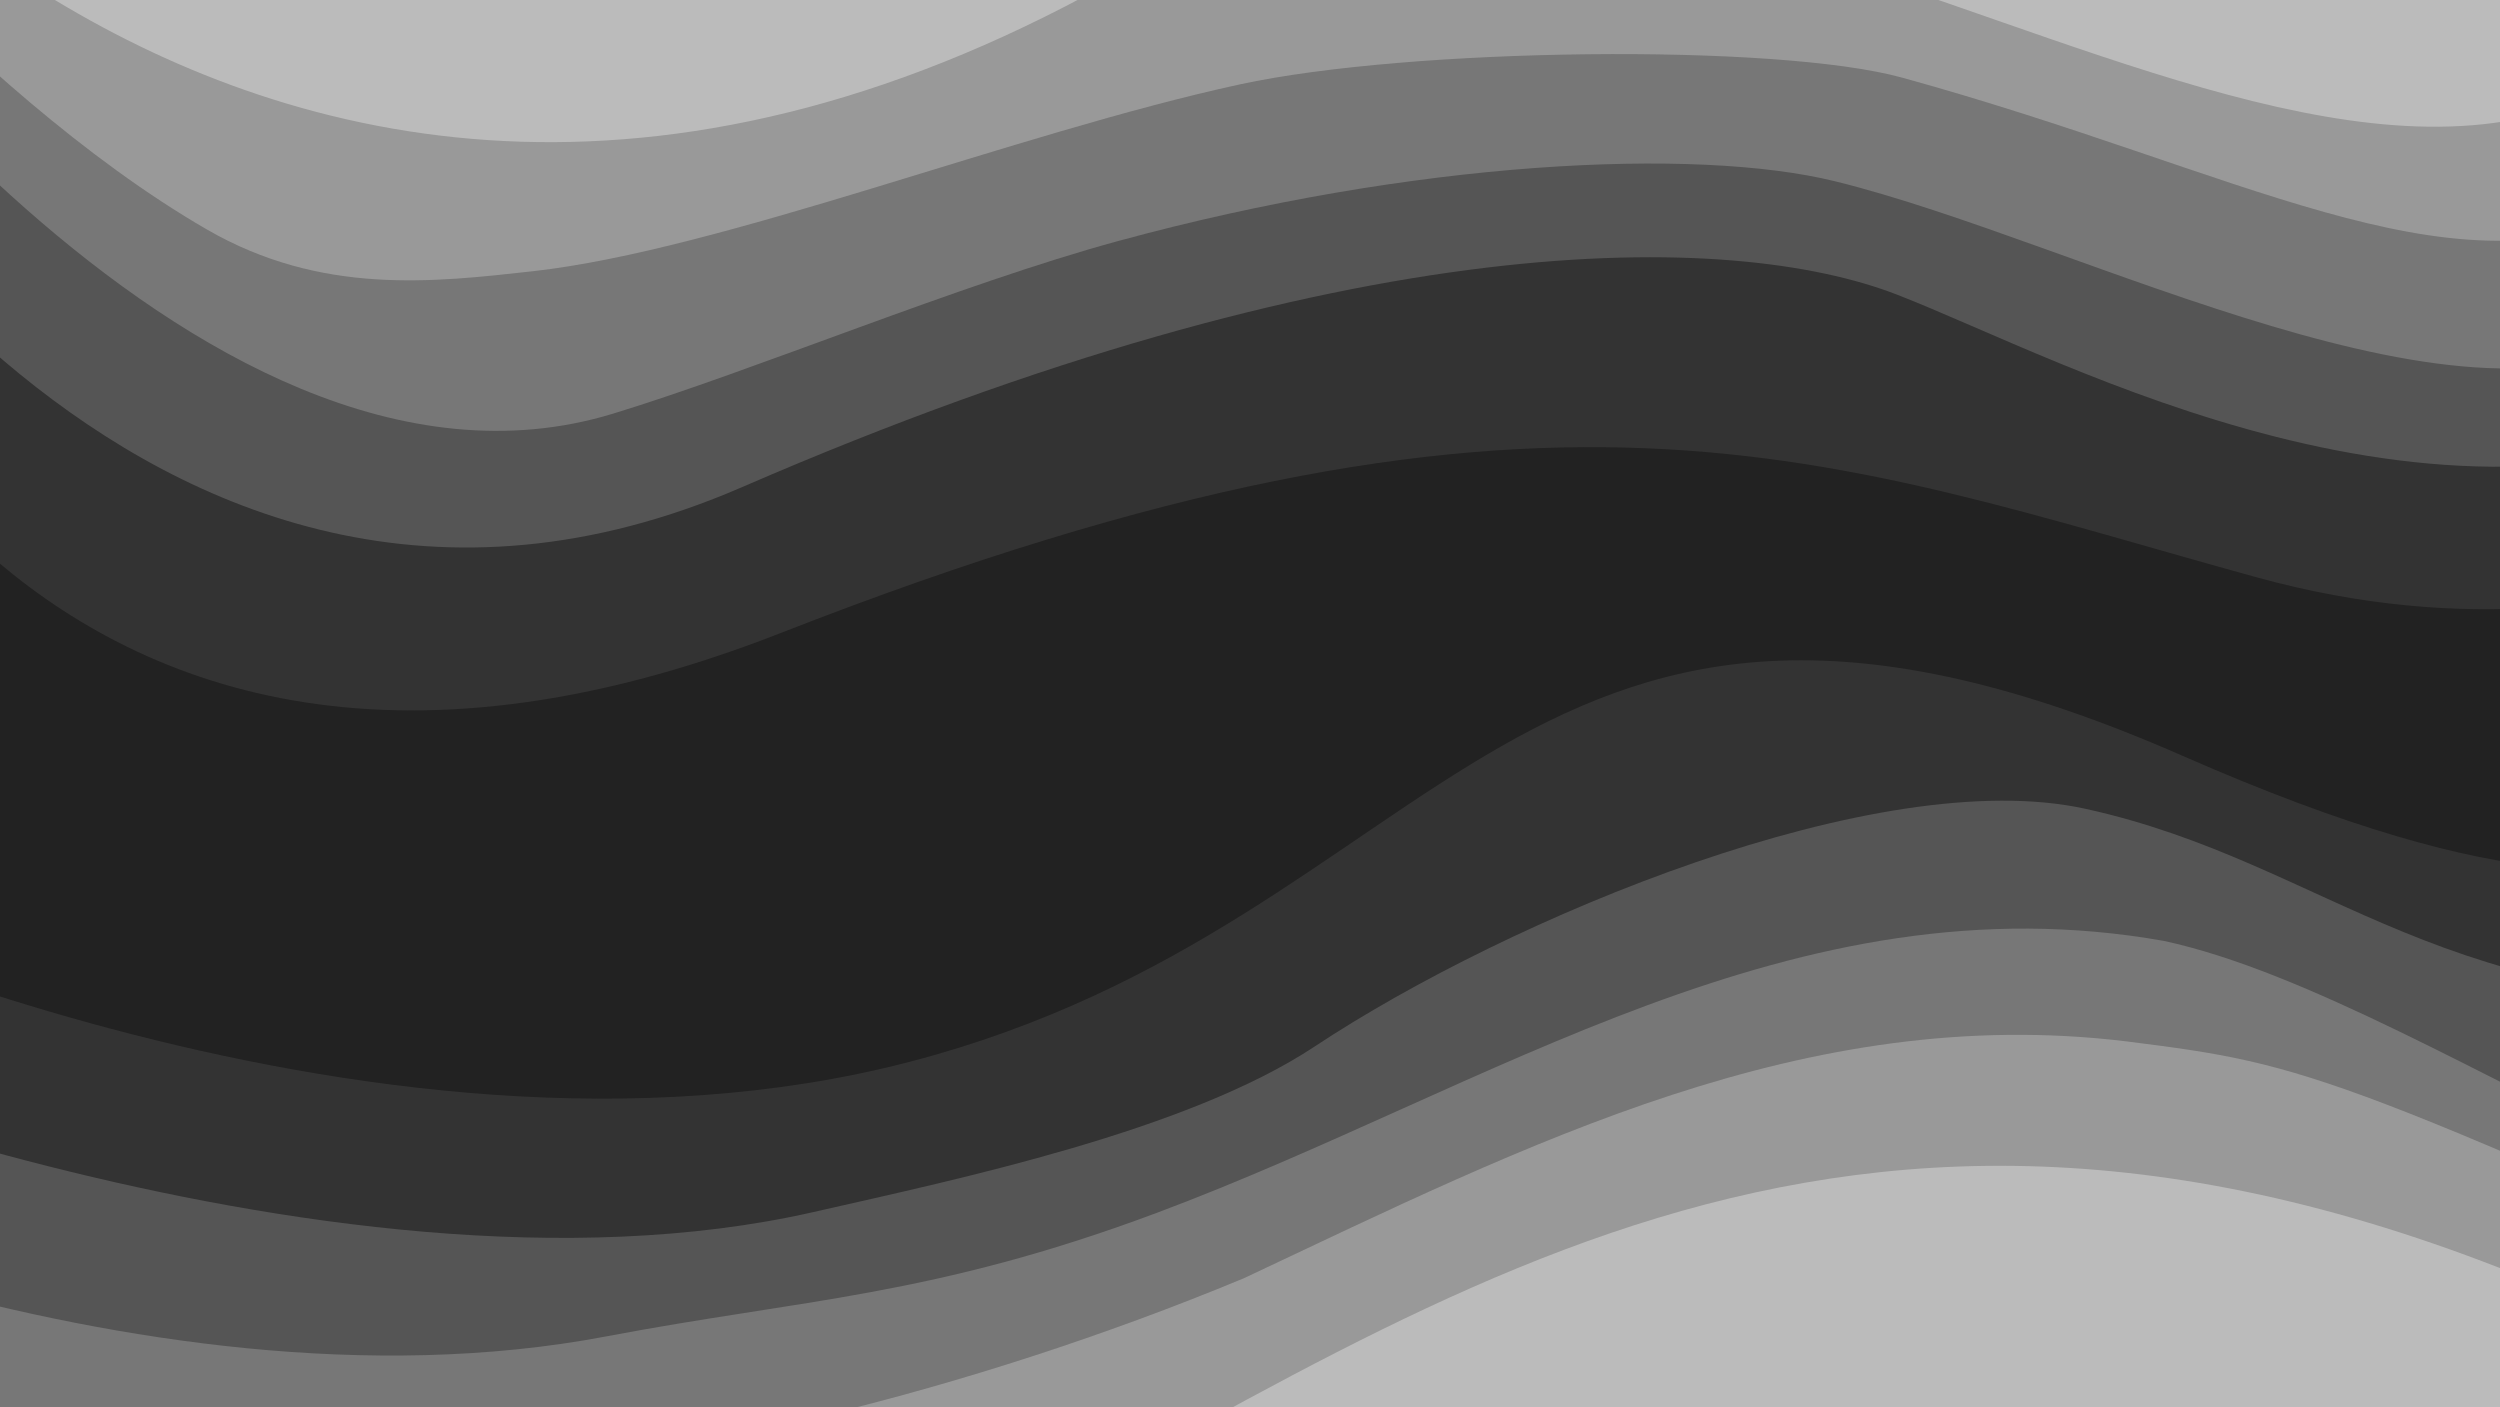
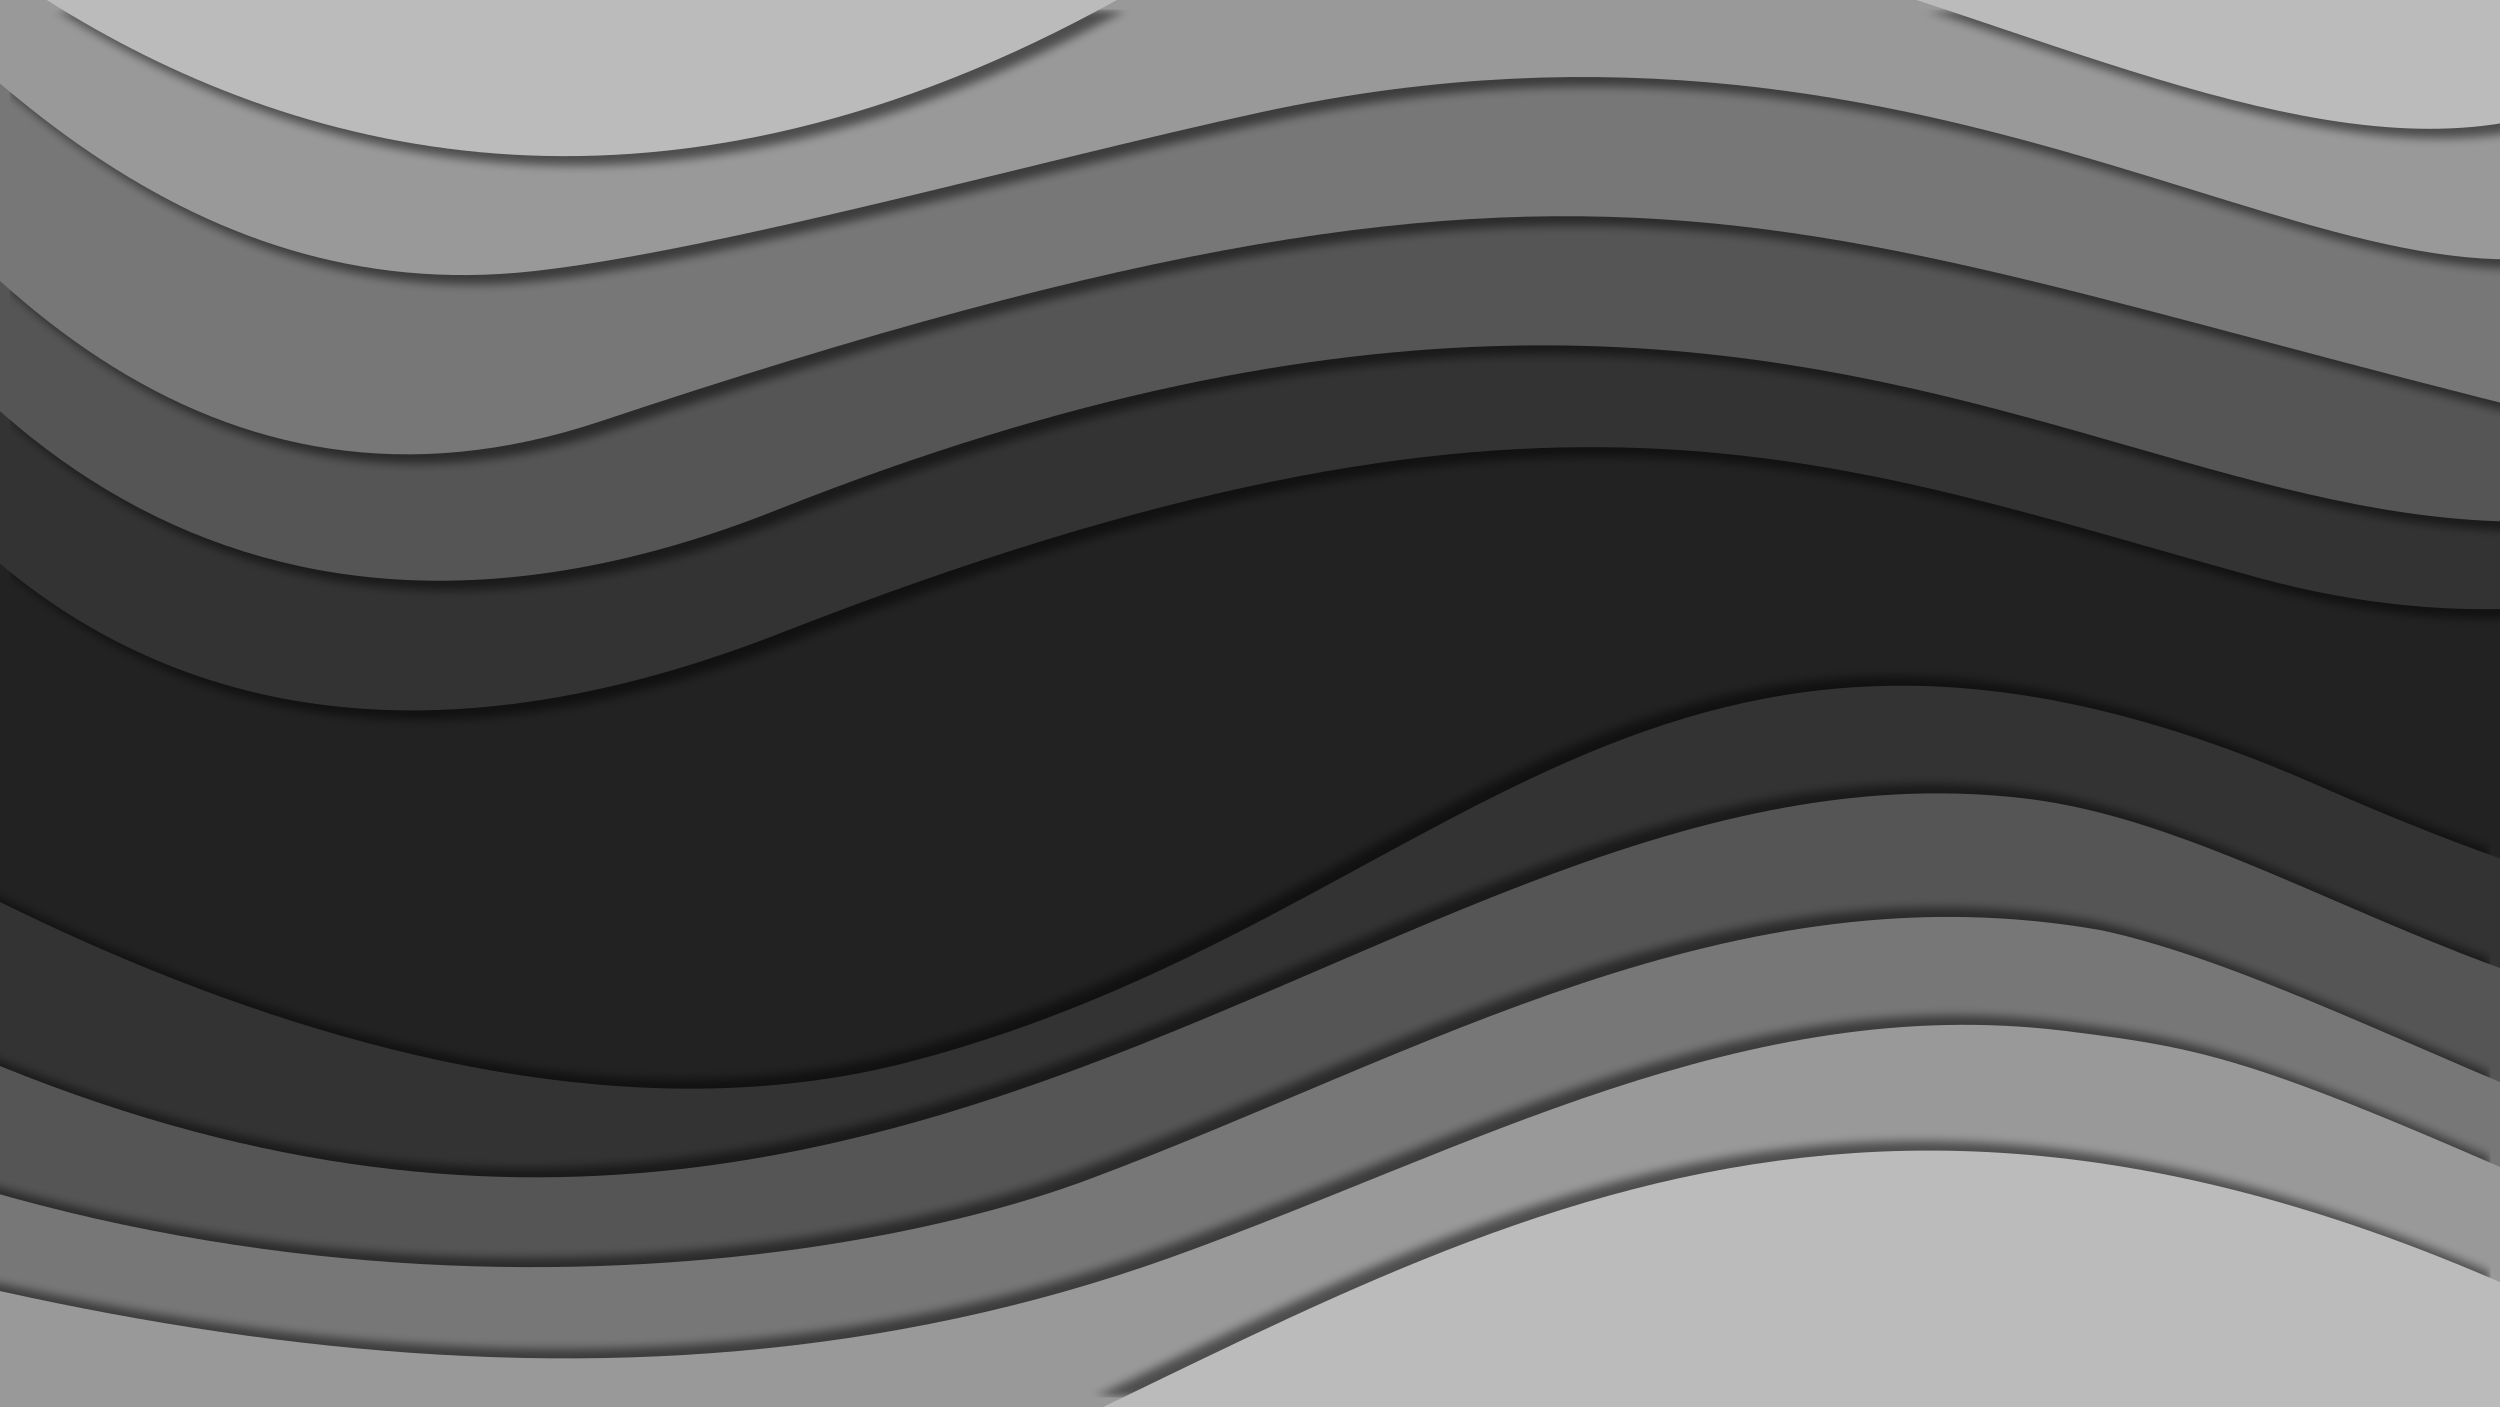
- <svg xmlns="http://www.w3.org/2000/svg" width="1600mm" height="900mm" viewBox="0 0 1600 900" version="1.1" id="svg1">
-   <defs id="defs1" />
+ <svg xmlns="http://www.w3.org/2000/svg" width="1600mm" height="900mm" viewBox="0 0 1600 900" version="1.1" id="svg1" xml:space="preserve">
+   <defs id="defs1">
+     <filter style="color-interpolation-filters:sRGB;" id="filter11" x="-0.014" y="-0.017" width="1.041" height="1.047">
+       <feFlood result="flood" in="SourceGraphic" flood-opacity="0.498" flood-color="rgb(0,0,0)" id="feFlood10" />
+       <feGaussianBlur result="blur" in="SourceGraphic" stdDeviation="3" id="feGaussianBlur10" />
+       <feOffset result="offset" in="blur" dx="6" dy="6" id="feOffset10" />
+       <feComposite result="comp1" operator="in" in="flood" in2="offset" id="feComposite10" />
+       <feComposite result="comp2" operator="over" in="SourceGraphic" in2="comp1" id="feComposite11" />
+     </filter>
+     <filter style="color-interpolation-filters:sRGB;" id="filter2" x="-0.004" y="-0.013" width="1.01" height="1.038">
+       <feFlood result="flood" in="SourceGraphic" flood-opacity="0.498" flood-color="rgb(0,0,0)" id="feFlood1" />
+       <feGaussianBlur result="blur" in="SourceGraphic" stdDeviation="3" id="feGaussianBlur1" />
+       <feOffset result="offset" in="blur" dx="6" dy="6" id="feOffset1" />
+       <feComposite result="comp1" operator="in" in="flood" in2="offset" id="feComposite1" />
+       <feComposite result="comp2" operator="over" in="SourceGraphic" in2="comp1" id="feComposite2" />
+     </filter>
+     <filter style="color-interpolation-filters:sRGB;" id="filter4" x="-0.003" y="-0.014" width="1.01" height="1.04">
+       <feFlood result="flood" in="SourceGraphic" flood-opacity="0.498" flood-color="rgb(0,0,0)" id="feFlood2" />
+       <feGaussianBlur result="blur" in="SourceGraphic" stdDeviation="3" id="feGaussianBlur2" />
+       <feOffset result="offset" in="blur" dx="6" dy="6" id="feOffset2" />
+       <feComposite result="comp1" operator="in" in="flood" in2="offset" id="feComposite3" />
+       <feComposite result="comp2" operator="over" in="SourceGraphic" in2="comp1" id="feComposite4" />
+     </filter>
+     <filter style="color-interpolation-filters:sRGB;" id="filter6" x="-0.004" y="-0.015" width="1.01" height="1.042">
+       <feFlood result="flood" in="SourceGraphic" flood-opacity="0.498" flood-color="rgb(0,0,0)" id="feFlood4" />
+       <feGaussianBlur result="blur" in="SourceGraphic" stdDeviation="3" id="feGaussianBlur4" />
+       <feOffset result="offset" in="blur" dx="6" dy="6" id="feOffset4" />
+       <feComposite result="comp1" operator="in" in="flood" in2="offset" id="feComposite5" />
+       <feComposite result="comp2" operator="over" in="SourceGraphic" in2="comp1" id="feComposite6" />
+     </filter>
+     <filter style="color-interpolation-filters:sRGB;" id="filter8" x="-0.004" y="-0.017" width="1.01" height="1.049">
+       <feFlood result="flood" in="SourceGraphic" flood-opacity="0.498" flood-color="rgb(0,0,0)" id="feFlood6" />
+       <feGaussianBlur result="blur" in="SourceGraphic" stdDeviation="3" id="feGaussianBlur6" />
+       <feOffset result="offset" in="blur" dx="6" dy="6" id="feOffset6" />
+       <feComposite result="comp1" operator="in" in="flood" in2="offset" id="feComposite7" />
+       <feComposite result="comp2" operator="over" in="SourceGraphic" in2="comp1" id="feComposite8" />
+     </filter>
+     <filter style="color-interpolation-filters:sRGB;" id="filter12" x="-0.003" y="-0.014" width="1.01" height="1.04">
+       <feFlood result="flood" in="SourceGraphic" flood-opacity="0.498" flood-color="rgb(0,0,0)" id="feFlood8" />
+       <feGaussianBlur result="blur" in="SourceGraphic" stdDeviation="3" id="feGaussianBlur8" />
+       <feOffset result="offset" in="blur" dx="6" dy="6" id="feOffset8" />
+       <feComposite result="comp1" operator="in" in="flood" in2="offset" id="feComposite9" />
+       <feComposite result="comp2" operator="over" in="SourceGraphic" in2="comp1" id="feComposite12" />
+     </filter>
+     <filter style="color-interpolation-filters:sRGB;" id="filter15" x="-0.005" y="-0.027" width="1.008" height="1.041">
+       <feFlood result="flood" in="SourceGraphic" flood-opacity="0.498" flood-color="rgb(0,0,0)" id="feFlood14" />
+       <feGaussianBlur result="blur" in="SourceGraphic" stdDeviation="3" id="feGaussianBlur14" />
+       <feOffset result="offset" in="blur" dx="-6" dy="-6" id="feOffset14" />
+       <feComposite result="comp1" operator="in" in="flood" in2="offset" id="feComposite14" />
+       <feComposite result="comp2" operator="over" in="SourceGraphic" in2="comp1" id="feComposite15" />
+     </filter>
+     <filter style="color-interpolation-filters:sRGB;" id="filter17" x="-0.006" y="-0.025" width="1.009" height="1.039">
+       <feFlood result="flood" in="SourceGraphic" flood-opacity="0.498" flood-color="rgb(0,0,0)" id="feFlood15" />
+       <feGaussianBlur result="blur" in="SourceGraphic" stdDeviation="3" id="feGaussianBlur15" />
+       <feOffset result="offset" in="blur" dx="-6" dy="-6" id="feOffset15" />
+       <feComposite result="comp1" operator="in" in="flood" in2="offset" id="feComposite16" />
+       <feComposite result="comp2" operator="over" in="SourceGraphic" in2="comp1" id="feComposite17" />
+     </filter>
+     <filter style="color-interpolation-filters:sRGB;" id="filter19" x="-0.006" y="-0.025" width="1.009" height="1.039">
+       <feFlood result="flood" in="SourceGraphic" flood-opacity="0.498" flood-color="rgb(0,0,0)" id="feFlood17" />
+       <feGaussianBlur result="blur" in="SourceGraphic" stdDeviation="3" id="feGaussianBlur17" />
+       <feOffset result="offset" in="blur" dx="-6" dy="-6" id="feOffset17" />
+       <feComposite result="comp1" operator="in" in="flood" in2="offset" id="feComposite18" />
+       <feComposite result="comp2" operator="over" in="SourceGraphic" in2="comp1" id="feComposite19" />
+     </filter>
+     <filter style="color-interpolation-filters:sRGB;" id="filter21" x="-0.006" y="-0.024" width="1.009" height="1.037">
+       <feFlood result="flood" in="SourceGraphic" flood-opacity="0.498" flood-color="rgb(0,0,0)" id="feFlood19" />
+       <feGaussianBlur result="blur" in="SourceGraphic" stdDeviation="3" id="feGaussianBlur19" />
+       <feOffset result="offset" in="blur" dx="-6" dy="-6" id="feOffset19" />
+       <feComposite result="comp1" operator="in" in="flood" in2="offset" id="feComposite20" />
+       <feComposite result="comp2" operator="over" in="SourceGraphic" in2="comp1" id="feComposite21" />
+     </filter>
+     <filter style="color-interpolation-filters:sRGB;" id="filter23" x="-0.006" y="-0.022" width="1.009" height="1.035">
+       <feFlood result="flood" in="SourceGraphic" flood-opacity="0.498" flood-color="rgb(0,0,0)" id="feFlood21" />
+       <feGaussianBlur result="blur" in="SourceGraphic" stdDeviation="3" id="feGaussianBlur21" />
+       <feOffset result="offset" in="blur" dx="-6" dy="-6" id="feOffset21" />
+       <feComposite result="comp1" operator="in" in="flood" in2="offset" id="feComposite22" />
+       <feComposite result="comp2" operator="over" in="SourceGraphic" in2="comp1" id="feComposite23" />
+     </filter>
+   </defs>
  <g id="layer7">
    <rect style="fill:#222222;fill-opacity:1;stroke-width:0.265" id="rect10" width="1700.168" height="998.586" x="-46.873" y="-47.046" />
  </g>
  <g id="layer1" style="display:inline">
-     <path style="fill:#333333;fill-opacity:1;stroke-width:0.265" d="m -144.719,150.66 c 0,0 142.675,450.781 644.27,254.505 491.211,-192.213 669.699,-111.379 945.048,-35.595 267.713,73.682 437.819,-76.529 437.819,-76.529 L 1724.021,-61.131 -116.243,-87.827 Z" id="path1" />
-     <path style="fill:#333333;fill-opacity:1;stroke-width:0.265" d="m -177.975,569.271 c 0,0 411.123,201.112 759.954,110.345 348.831,-90.767 389.766,-382.647 815.126,-195.773 425.361,186.874 327.474,-62.291 469.854,71.19 142.38,133.481 71.19,471.634 71.19,471.634 l -2142.821,-23.137 z" id="path2" />
+     <path style="fill:#333333;fill-opacity:1;stroke-width:0.265;filter:url(#filter2)" d="m -144.719,150.66 c 0,0 142.675,450.781 644.27,254.505 491.211,-192.213 669.699,-111.379 945.048,-35.595 267.713,73.682 437.819,-76.529 437.819,-76.529 L 1724.021,-61.131 -116.243,-87.827 Z" id="path1" />
+     <path style="fill:#333333;fill-opacity:1;stroke-width:0.265;filter:url(#filter23)" d="m -181.483,471.05 c 0,0 414.631,299.333 763.462,208.566 348.831,-90.767 476.582,-363.63 901.943,-176.756 425.361,186.874 253.887,-35.006 396.267,98.475 142.38,133.481 57.961,425.332 57.961,425.332 l -2142.821,-23.137 z" id="path2" />
  </g>
  <g id="layer2" style="display:inline">
-     <path style="fill:#555555;fill-opacity:1;stroke-width:0.265" d="m -157.177,40.315 c 0,0 242.302,440.533 632.068,271.457 389.766,-169.076 633.383,-164.389 739.454,-123.108 108.368,42.174 349.498,177.346 564.848,68.781 215.35,-108.565 14.238,-363.069 14.238,-363.069 l -1938.15,-33.815 z" id="path3" />
-     <path style="fill:#555555;fill-opacity:1;stroke-width:0.265" d="m -222.469,663.598 c 0,0 428.703,183.639 743.046,112.124 94.354,-21.466 239.292,-51.99 320.734,-105.913 124.325,-82.318 361.189,-181.334 493.503,-152.151 157.812,34.807 227.808,135.261 471.634,121.023 128.281,-7.491 156.618,44.494 156.618,44.494 l 30.256,380.867 -2230.029,-37.375 z" id="path4" />
+     <path style="fill:#555555;fill-opacity:1;stroke-width:0.265;filter:url(#filter4)" d="M -157.177,40.315 C -65.826,244.817 136.142,469.773 497.145,326.388 1249.851,27.426 1429.689,480.672 1825.29,281.237 c 215.35,-108.565 -31.859,-386.861 -31.859,-386.861 l -1938.15,-33.815 z" id="path3" />
+     <path style="fill:#555555;fill-opacity:1;stroke-width:0.265;filter:url(#filter21)" d="M -251.633,546.937 C 516.743,1054.884 852.637,459.683 1295.126,510.912 c 157.812,18.271 312.144,156.759 551.009,155.75 128.499,-0.543 77.243,9.767 77.243,9.767 l 30.256,380.867 -2230.029,-37.375 z" id="path4" />
  </g>
  <g id="layer3" style="display:inline">
-     <path style="fill:#777777;fill-opacity:1;stroke-width:0.265" d="m -157.177,-59.351 c 0,0 279.886,406.424 549.479,324.104 90.901,-27.756 221.559,-82.725 322.86,-110.375 190.369,-51.961 370.054,-60.262 459.138,-38.393 158.461,38.899 410.901,177.055 526.585,93.407 115.684,-83.648 110.345,-343.492 110.345,-343.492 l -1970.185,-56.952 z" id="path5" />
-     <path style="fill:#777777;fill-opacity:1;stroke-width:0.265" d="m -263.403,747.246 c 0,0 346.457,165.978 651.442,108.044 125.604,-23.86 208.892,-25.403 352.643,-79.188 213.623,-79.928 407.5,-215.927 644.232,-173.913 181.535,39.155 461.635,276.231 583.492,165.524 68.343,-62.089 23.137,346.162 23.137,346.162 l -2258.505,-16.018 z" id="path6" />
+     <path style="fill:#777777;fill-opacity:1;stroke-width:0.265;filter:url(#filter6)" d="M -165.362,-29.534 C -38.811,179.328 136.385,352.345 384.034,269.714 1075.666,38.943 1139.88,155.303 1742.142,291.673 c 75.222,17.032 69.087,-425.773 69.087,-425.773 l -1970.185,-56.952 z" id="path5" />
+     <path style="fill:#777777;fill-opacity:1;stroke-width:0.265;filter:url(#filter19)" d="M -300.752,631.754 C 80.099,869.552 507.212,825.739 697.687,754.472 911.31,674.545 1108.494,553.428 1345.226,595.443 c 181.535,39.155 467.423,243.158 589.28,132.451 68.343,-62.089 17.349,379.235 17.349,379.235 l -2258.505,-16.018 z" id="path6" />
  </g>
  <g id="layer4">
-     <path style="fill:#999999;fill-opacity:1;stroke-width:0.265" d="m -171.919,-130.541 c 0,0 149.153,187.757 304.323,277.402 73.338,42.369 145.296,33.762 208.517,26.734 C 461.257,160.219 650.196,85.076 793.615,53.982 901.963,30.492 1137.029,27.549 1217.422,49.7 c 217.422,59.905 347.441,140.697 467.446,86.525 142.249,-64.213 127.636,-302.36 127.636,-302.36 l -1993.322,-76.529 z" id="path7" />
-     <path style="fill:#999999;fill-opacity:1;stroke-width:0.265" d="m -342.305,855.029 c 0,0 492.399,81.659 673.284,80.542 95.712,-0.591 284.121,-42.28 465.022,-117.461 182.41,-85.941 360.146,-176.555 564.939,-151.618 119.583,15.089 131.685,18.634 582.145,223.774 45.628,20.779 70.475,30.203 70.475,30.203 l -5.034,264.28 -2323.144,-50.339 z" id="path8" />
+     <path style="fill:#999999;fill-opacity:1;stroke-width:0.265;filter:url(#filter8)" d="M -171.919,-130.541 C -38.279,34.584 116.616,198.138 340.921,173.595 461.257,160.219 663.579,102.92 806.998,71.826 1258.585,-26.079 1505.831,231.769 1687.842,149.607 c 142.249,-64.213 124.662,-315.743 124.662,-315.743 l -1993.322,-76.529 z" id="path7" />
+     <path style="fill:#999999;fill-opacity:1;stroke-width:0.265;filter:url(#filter17)" d="M -357.437,721.997 C 0.299,846.115 382.895,936.394 750.467,804.348 c 189.768,-68.172 365.992,-169.539 570.786,-144.602 119.583,15.089 131.685,18.634 582.145,223.774 45.628,20.779 70.475,30.203 70.475,30.203 l -5.034,264.28 -2323.144,-50.339 z" id="path8" />
  </g>
  <g id="layer5">
-     <path style="fill:#bbbbbb;fill-opacity:1;stroke-width:0.265" d="m -201.745,-223.242 c 0,0 343.958,539.089 924.388,205.052 C 1077.077,-222.166 1512.041,262.19 1734.675,2.48 1880.195,-243.913 1862.005,-393.568 1862.005,-393.568 c 0,0 -2070.365,-13.229 -2078.633,-13.229 -8.268,0 14.883,183.555 14.883,183.555 z" id="path9" />
-     <path style="fill:#bbbbbb;fill-opacity:1;stroke-width:0.265" d="m -385.371,910.965 c 0,0 792.311,200.14 1098.236,31.468 305.924,-168.672 586.829,-334.085 1119.303,-14.931 532.474,319.154 153.789,309.232 153.789,309.232 l -2348.177,-52.917 z" id="path10" />
+     <path style="fill:#bbbbbb;fill-opacity:1;stroke-width:0.265;stroke-dasharray:none;filter:url(#filter12)" d="m -201.745,-223.242 c 0,0 349.906,549.498 930.336,215.461 C 1083.025,-211.757 1512.041,262.19 1734.675,2.48 1880.195,-243.913 1862.005,-393.568 1862.005,-393.568 c 0,0 -2070.365,-13.229 -2078.633,-13.229 -8.268,0 14.883,183.555 14.883,183.555 z" id="path9" />
+     <path style="fill:#bbbbbb;fill-opacity:1;stroke-width:0.265;filter:url(#filter15)" d="m -399.333,825.875 c 0,0 657.841,289.007 1078.358,87.595 315.067,-150.906 580.983,-311.868 1113.457,7.285 532.474,319.154 153.789,309.232 153.789,309.232 L -401.907,1177.07 Z" id="path10" />
  </g>
</svg>
